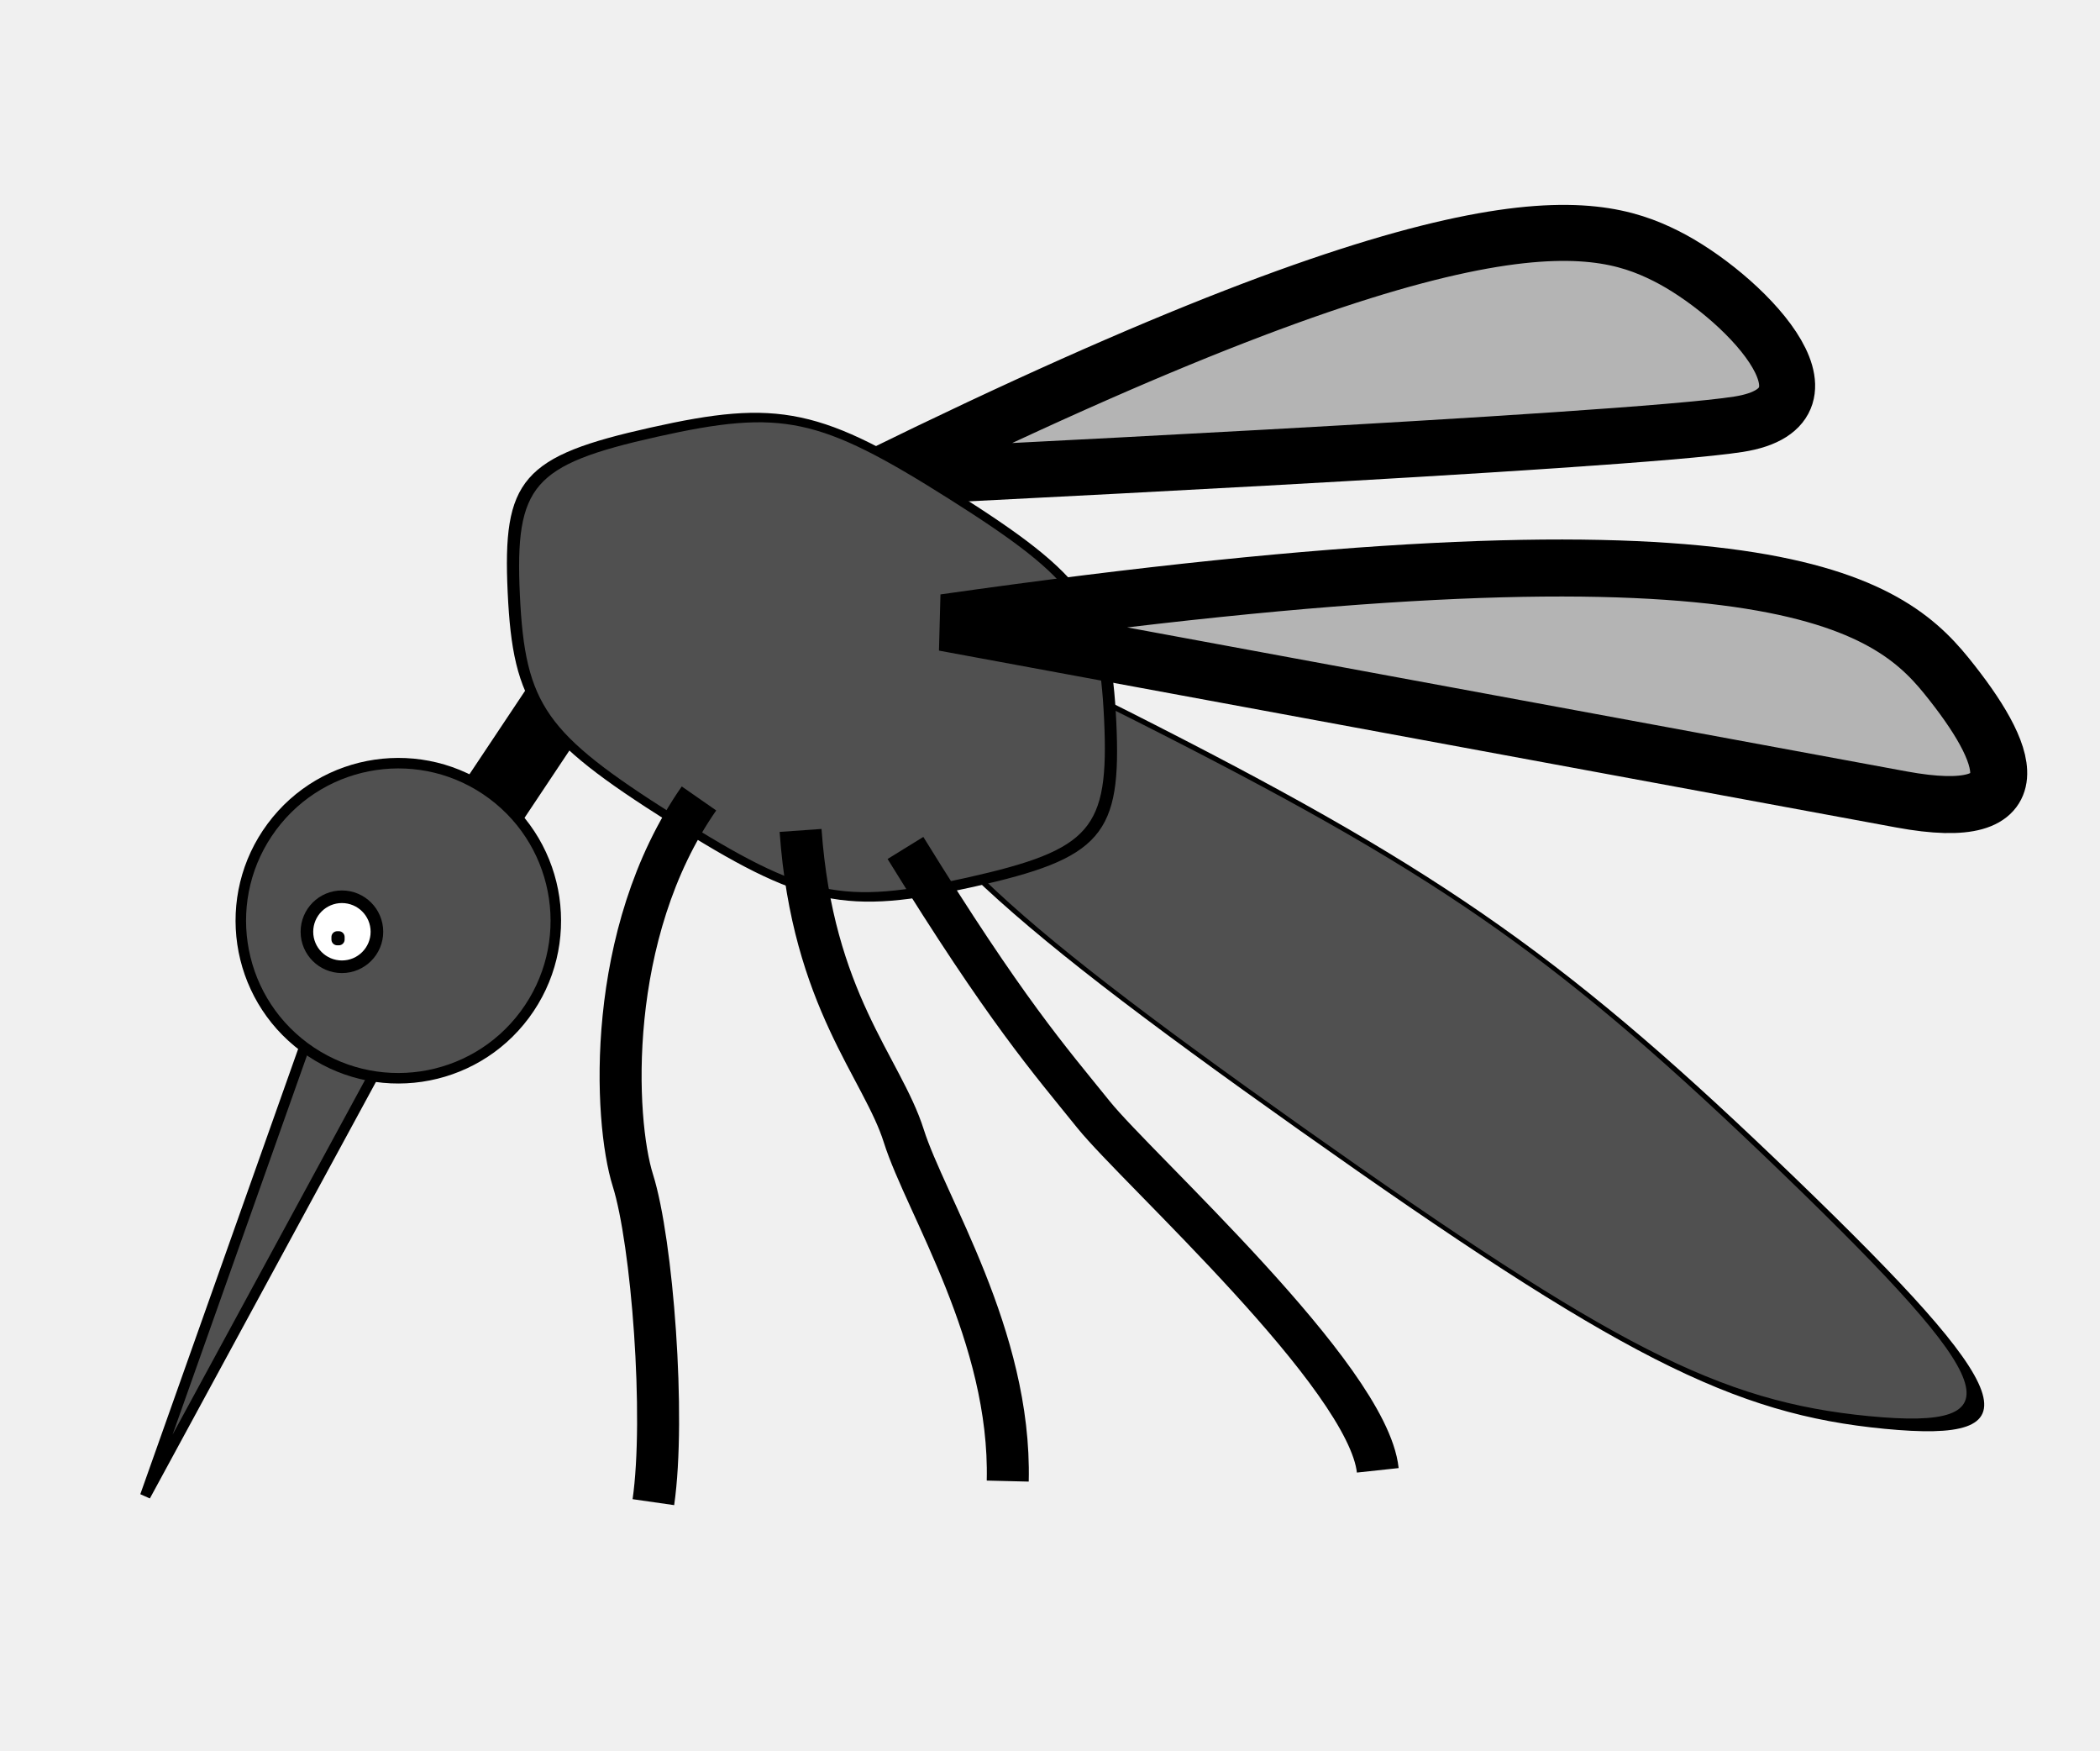
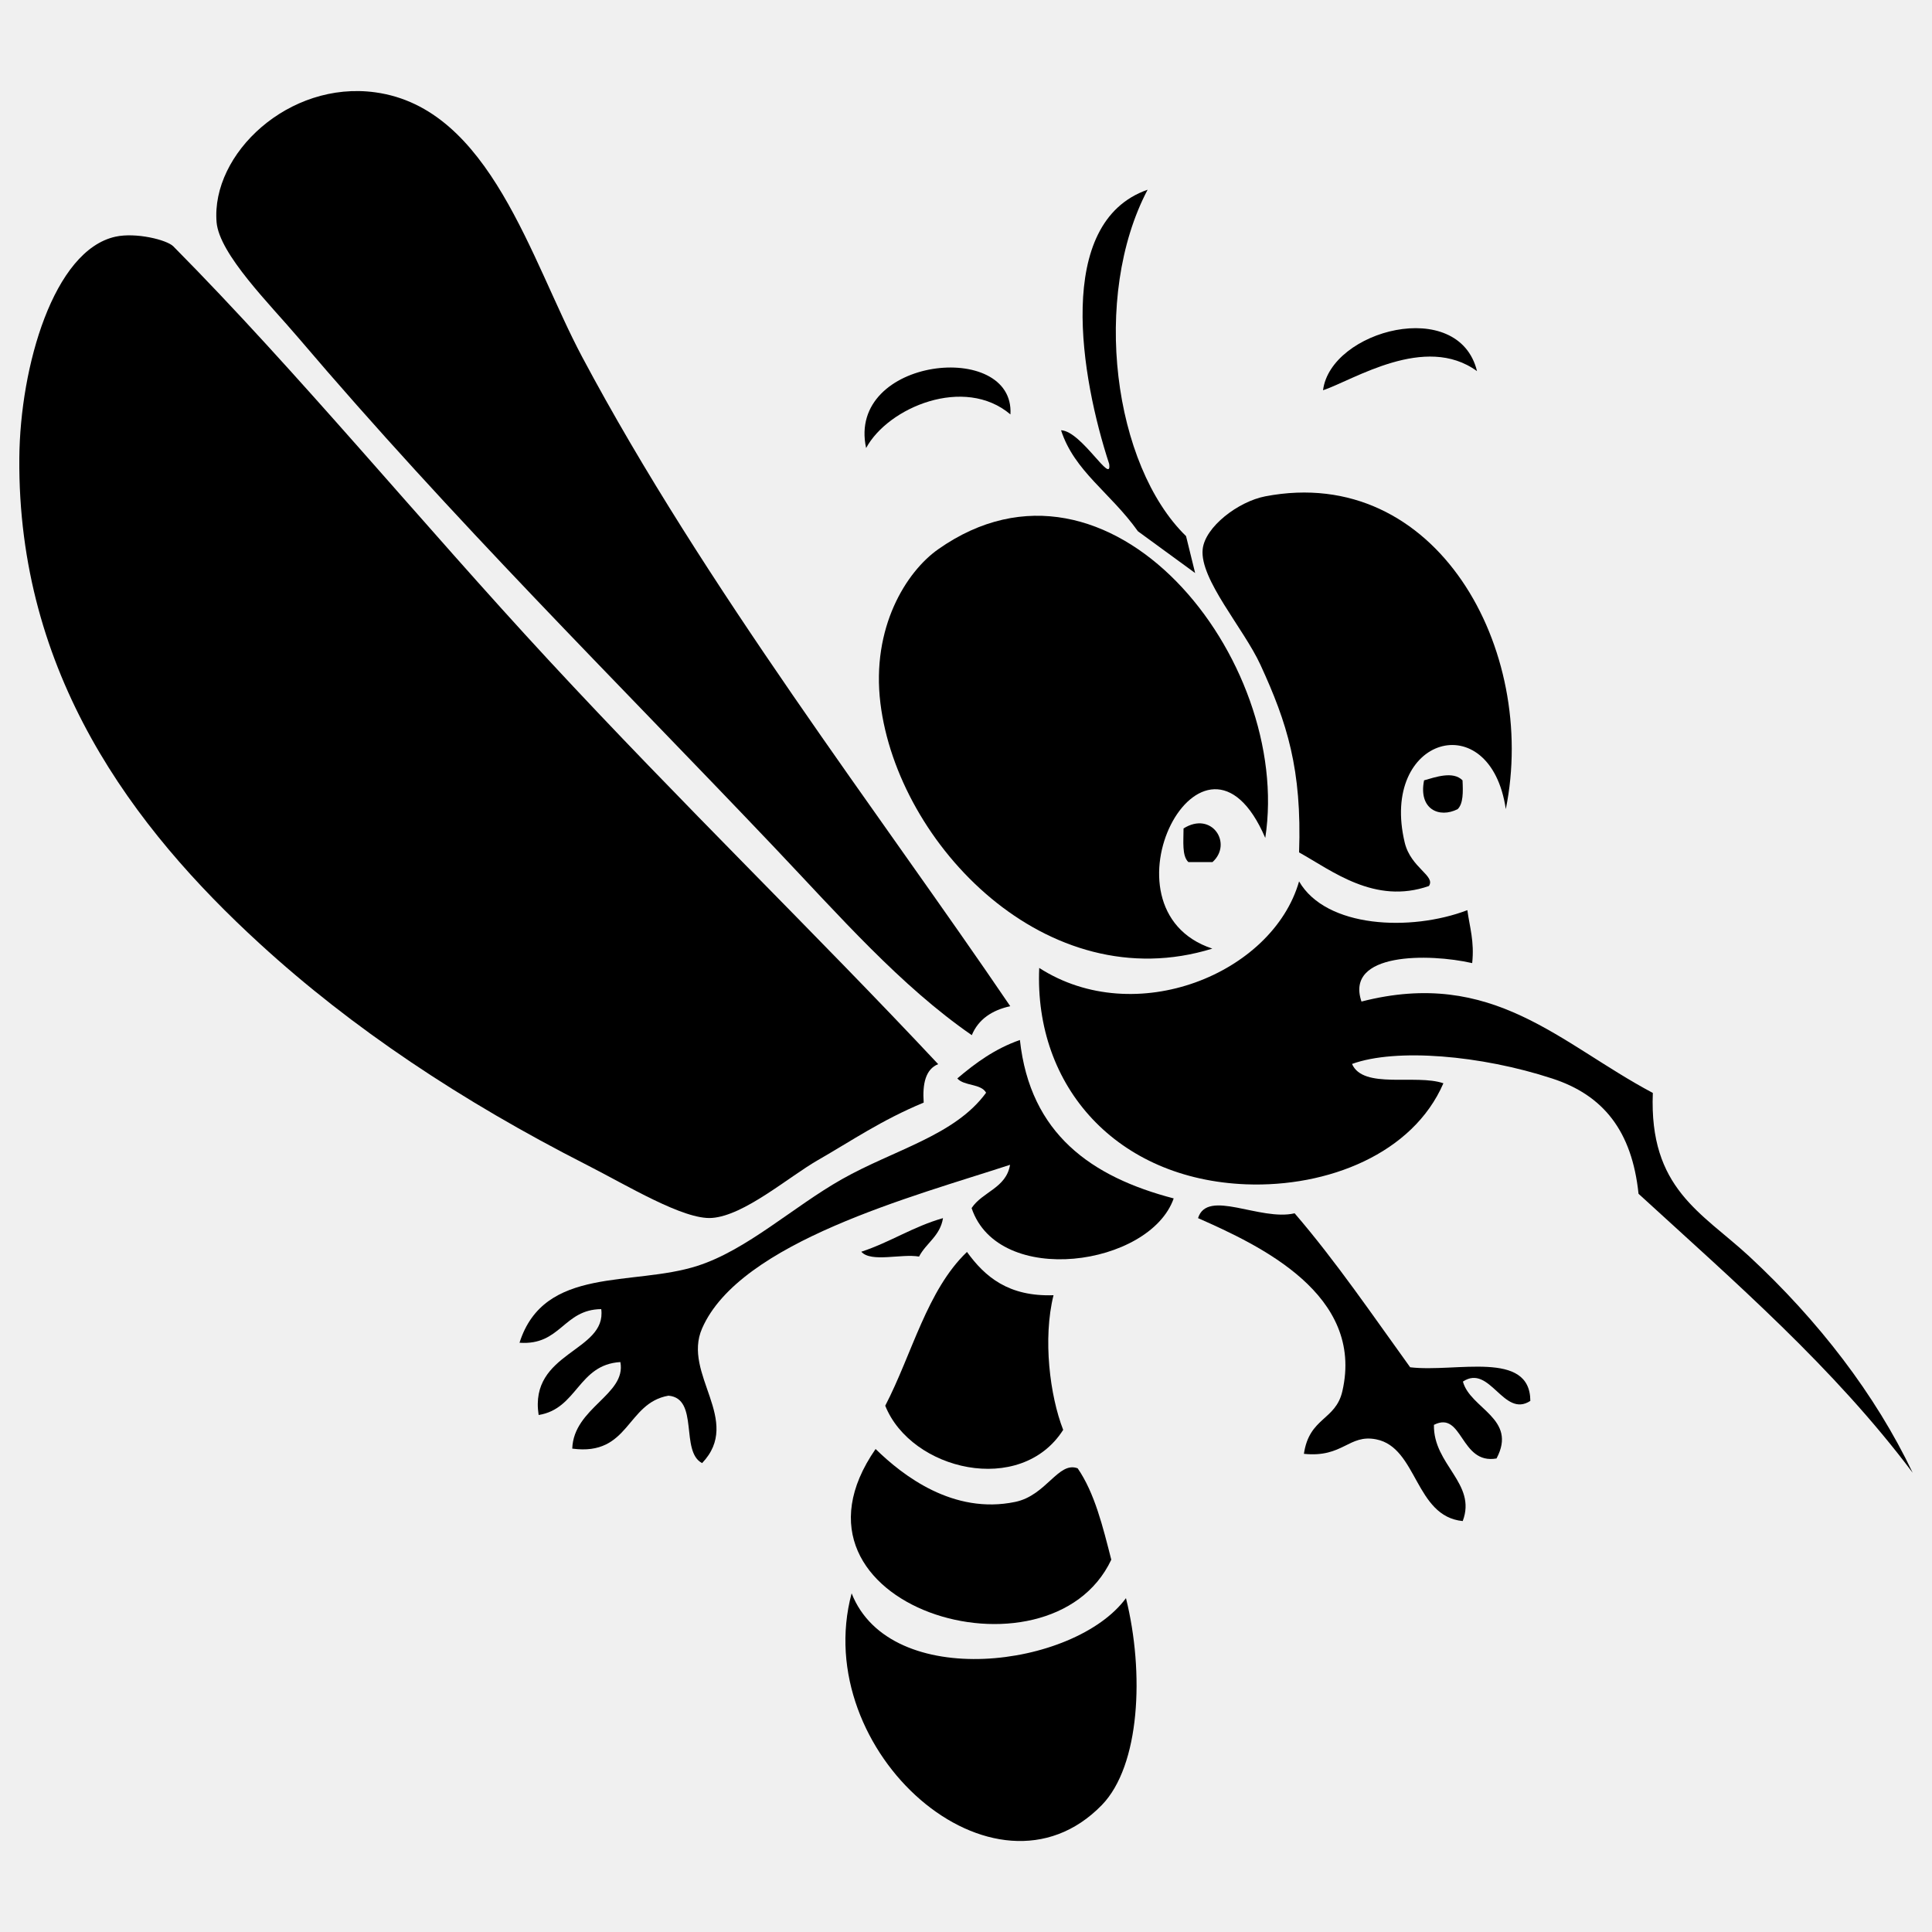
- <svg xmlns="http://www.w3.org/2000/svg" width="300" height="250" id="svg2" version="1.1">
-   <defs id="defs4">
-     </defs>
-   <g id="layer1">
-     <path style="opacity:1;fill:#b4b4b4;fill-opacity:1;fill-rule:evenodd;stroke:#000000;stroke-width:8;stroke-linecap:butt;stroke-linejoin:miter;stroke-miterlimit:4;stroke-dasharray:none;stroke-opacity:1" d="m 124.867,68.286 c 83.68,-41.1 102.452,-37.067 113.081,-31.754 10.63,5.313 26.699,21.499 10.415,24.06 -16.284,2.561 -122.872,7.603 -123.497,7.695 z" id="path3615" />
-     <path style="fill:none;fill-rule:evenodd;stroke:#000000;stroke-width:10;stroke-linecap:butt;stroke-linejoin:miter;stroke-miterlimit:4;stroke-dasharray:none;stroke-opacity:1" d="m 80.515,99.417 c -10,15 -10,15 -10,15" id="path3333" />
-     <path style="fill:#505050;fill-opacity:1;stroke:#000000;stroke-width:0.848;stroke-miterlimit:4;stroke-dasharray:none;stroke-opacity:1" id="path3317" d="m 195,195 c -4.489,14.695 -9.176,18.228 -24.539,18.499 -15.363,0.271 -20.171,-3.094 -25.176,-17.621 -5.005,-14.527 -3.29,-20.14 8.979,-29.389 12.269,-9.249 18.137,-9.353 30.725,-0.542 C 197.578,174.757 199.489,180.305 195,195 Z" transform="matrix(2.918135,2.081909,-0.5735856,0.4947199,-189.0626,-299.2819)" />
-     <path style="fill:#505050;fill-opacity:1;stroke:#000000;stroke-width:1.849;stroke-miterlimit:4;stroke-dasharray:none;stroke-opacity:1" id="path3311" d="m 150,260 c -21.319,7.5 -27.271,6.384 -44.425,-8.329 C 88.42,236.959 86.41,231.246 90.575,209.034 94.739,186.821 98.681,182.224 120,174.724 c 21.319,-7.5 27.271,-6.384 44.425,8.329 17.155,14.713 19.164,20.425 15,42.638 C 175.261,247.903 171.319,252.5 150,260 Z" transform="matrix(0.2815869,-0.5987297,0.9000736,0.4233112,-117.6581,82.68209)" />
-     <path style="fill:#b4b4b4;fill-opacity:1;fill-rule:evenodd;stroke:#000000;stroke-width:8.143;stroke-linecap:butt;stroke-linejoin:miter;stroke-miterlimit:4;stroke-dasharray:none;stroke-opacity:1" d="m 134.925,88.926 c 115.393,-16.415 134.138,-3.52 143.119,7.571 8.982,11.092 13.082,21.282 -6.443,17.675 C 252.077,110.566 135.67,89.073 134.925,88.926 Z" id="path3335" />
-     <path style="fill:none;fill-rule:evenodd;stroke:#000000;stroke-width:6;stroke-linecap:butt;stroke-linejoin:miter;stroke-miterlimit:4;stroke-dasharray:none;stroke-opacity:1" d="m 129.35,121.106 c 14.343,23.234 20.563,30.256 26.868,38.081 6.305,7.825 39.16,37.376 40.607,50.807" id="path3331" />
-     <path style="fill:none;fill-rule:evenodd;stroke:#000000;stroke-width:6;stroke-linecap:butt;stroke-linejoin:miter;stroke-miterlimit:4;stroke-dasharray:none;stroke-opacity:1" d="m 99.855,114.035 c -13.434,19.292 -12.16,45.922 -9.444,54.546 2.765,8.78 4.688,33.699 2.929,45.959" id="path2397" />
-     <g id="g2393" transform="translate(-201.1548,-314.2868)">
-       <path id="path3211" d="m 244.634,463.843 -22.728,64.097 33.737,-62.144 -11.008,-1.953" style="fill:#505050;fill-opacity:1;fill-rule:evenodd;stroke:#000000;stroke-width:1.5;stroke-linecap:butt;stroke-linejoin:miter;stroke-miterlimit:4;stroke-dasharray:none;stroke-opacity:1" />
-       <circle transform="matrix(1.031834,0.7670587,-0.7670587,1.031834,311.2651,-19.08815)" id="path3207" style="fill:#505050;fill-opacity:1;stroke:#000000;stroke-width:1.167;stroke-miterlimit:4;stroke-dasharray:none;stroke-opacity:1" cx="182.5" cy="314.862" r="17.5" />
-       <circle transform="translate(-5,0)" id="path3169" style="opacity:1;fill:#ffffff;fill-opacity:1;stroke:#000000;stroke-width:1.8;stroke-linejoin:round;stroke-miterlimit:4;stroke-dasharray:none;stroke-opacity:1" cx="255" cy="447.362" r="5" />
-       <rect y="448.109" x="249.326" height="0.364" width="0.238" id="rect3179" style="opacity:1;fill:#ffffff;fill-opacity:1;stroke:#000000;stroke-width:1.646;stroke-linejoin:round;stroke-miterlimit:4;stroke-dasharray:none;stroke-opacity:1" />
-     </g>
-     <path style="fill:none;fill-rule:evenodd;stroke:#000000;stroke-width:6;stroke-linecap:butt;stroke-linejoin:miter;stroke-miterlimit:4;stroke-dasharray:none;stroke-opacity:1" d="m 114.368,118.602 c 1.716,24.244 11.675,33.905 14.746,43.637 3.113,9.866 15.353,28.584 14.848,49.292" id="path3170" />
+ <svg xmlns="http://www.w3.org/2000/svg" version="1.1" x="0px" y="0px" viewBox="0 0 1000 1000" enable-background="new 0 0 1000 1000" xml:space="preserve">
+   <g>
+     <path d="M503,535.8c3.4-8.2,10.4-12.9,19.9-15c-67.6-99.6-158.3-217.1-221.6-336.1C274.6,134.5,253.8,56,194.3,47.8c-44.8-6.2-85.1,31.8-82.2,67.2c1.4,16.6,27.8,42.7,42.3,59.8c80.3,94.4,162.9,175.9,246.5,263.9C434.6,474.2,466,510.2,503,535.8z" />
+     <path d="M478.1,570.7c-0.7-9.8,1-17.3,7.5-19.9C422.1,483,352.8,416,283.9,341.6C218.2,270.7,154,192.4,89.7,127.5c-3.4-3.4-19.4-7.3-29.9-5c-32,7-49.4,67.1-49.8,114.6C9.1,348.7,68.7,428.3,134.5,488.5c47.7,43.7,104.3,81.4,169.3,114.5c21,10.7,50.2,28.5,64.7,27.4c16.7-1.2,39.5-21.1,54.8-29.9C440.9,590.4,456.2,579.8,478.1,570.7z" />
+     <path d="M672.4,441.2c17.1,9.5,39.2,27.2,67.2,17.4c3.6-5.3-9.3-9.3-12.5-22.4c-13.2-55,44.3-71.5,52.3-17.4c16.7-82.4-35.8-178.9-124.5-161.9c-14,2.7-31.2,15.8-32.4,27.4c-1.6,15.5,21.2,40.9,29.9,59.8C666.2,374.1,673.9,398.2,672.4,441.2z" />
+     <path d="M627.5,491c-62-20.5-4.4-131.4,27.4-57.3c14.2-92.3-80.5-211.9-169.3-149.4c-16.5,11.6-34.7,40.5-29.9,79.7C464.7,437.1,541.9,517.5,627.5,491z" />
+     <path d="M737.1,403.9c-3,14.9,7.8,19.8,17.4,14.9c2.9-2.9,2.8-8.8,2.5-14.9C752.1,398.9,742.8,402.3,737.1,403.9z" />
+     <path d="M612.6,428.8c0,6.6-0.9,14.2,2.5,17.4c4.1,0,8.3,0,12.5,0C638.2,436.6,627.2,419.6,612.6,428.8z" />
+     <path d="M527.9,538.3c-12.9,4.5-23,11.9-32.4,19.9c3.5,4,12.3,2.6,14.9,7.4c-16.2,22.2-47.5,29.4-74.7,44.8c-25.1,14.2-49.1,36.6-74.7,44.8c-33.5,10.8-79.4-0.2-92.1,39.8c21.4,1.5,22.6-17.2,42.3-17.4c2.9,22.2-37.5,22-32.4,54.8c20.1-3.2,20.4-26.1,42.3-27.4c3.2,16.9-24.2,23.6-24.9,44.8c29.7,4,27.9-23.6,49.8-27.4c16,1.4,5.9,28.9,17.4,34.9c21.1-22.1-10.4-46,0-69.7c19.5-44.8,110-68.5,159.4-84.7c-2,12.1-14.3,13.9-19.9,22.4c13.9,41.4,92.3,30.1,104.6-5C565,609.2,533.2,587,527.9,538.3z" />
+     <path d="M620.1,630.5c32.2,14.2,86.2,39.6,74.7,89.6c-3.5,15.2-17.1,13.4-19.9,32.4c20.3,2.1,23.2-10.3,37.4-7.5c21.4,4.2,20,39.9,44.8,42.3c7.4-19.5-15.3-29.1-14.9-49.8c15-7.6,13.5,20.7,32.4,17.4c11-20.7-13.6-25.7-17.4-39.8c14-9.3,21,19.1,34.9,10c-0.1-26.5-38.5-14.6-62.2-17.4c-19.5-27-38.3-54.7-59.8-79.7C652.2,632.2,624.9,615.1,620.1,630.5z" />
+     <path d="M488.1,630.5c-15.5,4.4-27.4,12.5-42.3,17.4c5.1,5.7,20.7,0.9,29.9,2.5C479.4,643.3,486.6,639.8,488.1,630.5z" />
+     <path d="M458.2,727.6c13.4,33.5,70.1,47,92.1,12.5c-6.9-17.7-10.6-47.2-5-69.7c-23.2,0.8-35.4-9.4-44.8-22.4C479.8,667.8,472.1,700.8,458.2,727.6z" />
+     <path d="M453.2,750c-56.4,81.4,90.1,124.9,122,57.3c-4.4-17.2-8.6-34.5-17.4-47.3c-10-3.8-16.2,14.1-32.4,17.4C493.5,784,467.4,763.9,453.2,750z" />
+     <path d="M440.8,824.7c-22,81.9,74,166.6,129.5,109.6c19.8-20.4,22.1-68.4,12.5-107.1C556.2,863.4,460.8,875.6,440.8,824.7z" />
+     <path d="M855.5,565.7c-48.2-25.6-82.7-64.8-150.8-47.3c-8.7-25.5,34.9-25,57.3-19.9c1.2-11.2-1.3-18.6-2.5-27.4c-29.4,11.2-73.2,9.2-87.1-14.9C658.7,504,587.6,533,537.9,501c-2.7,61.5,40.2,109.4,107.1,112c42.2,1.6,86.3-15.8,102.1-52.3c-14.2-4.9-41.5,3.3-47.3-10c22.8-8.3,66.8-4.5,103.5,7.5c26.6,8.6,41.4,27.2,44.8,59.7c49.8,45.6,101,89.9,141.9,144.4c-19.3-40.5-48.7-78.7-84.7-112.1C880.7,627.5,853.5,615.2,855.5,565.7z" />
+     <path d="M684.8,202c15.8-5.3,52.8-29.5,79.7-9.9C755,153.3,688.7,170.9,684.8,202z" />
+     <path d="M448.3,231.9c11.4-21.1,50.9-37.6,74.7-17.4C525.3,175.7,438.1,184.8,448.3,231.9z" />
+     <path d="M589,275c-14.3-20.1-32.9-31-39.8-52.3c10.6,0.4,26.5,28.9,24.9,17.4c-14.5-44.2-28.7-125,19.9-141.9c-29.2,55.5-17.7,142.7,19.9,179.3l4.7,19.1L589,275z" />
  </g>
</svg>
